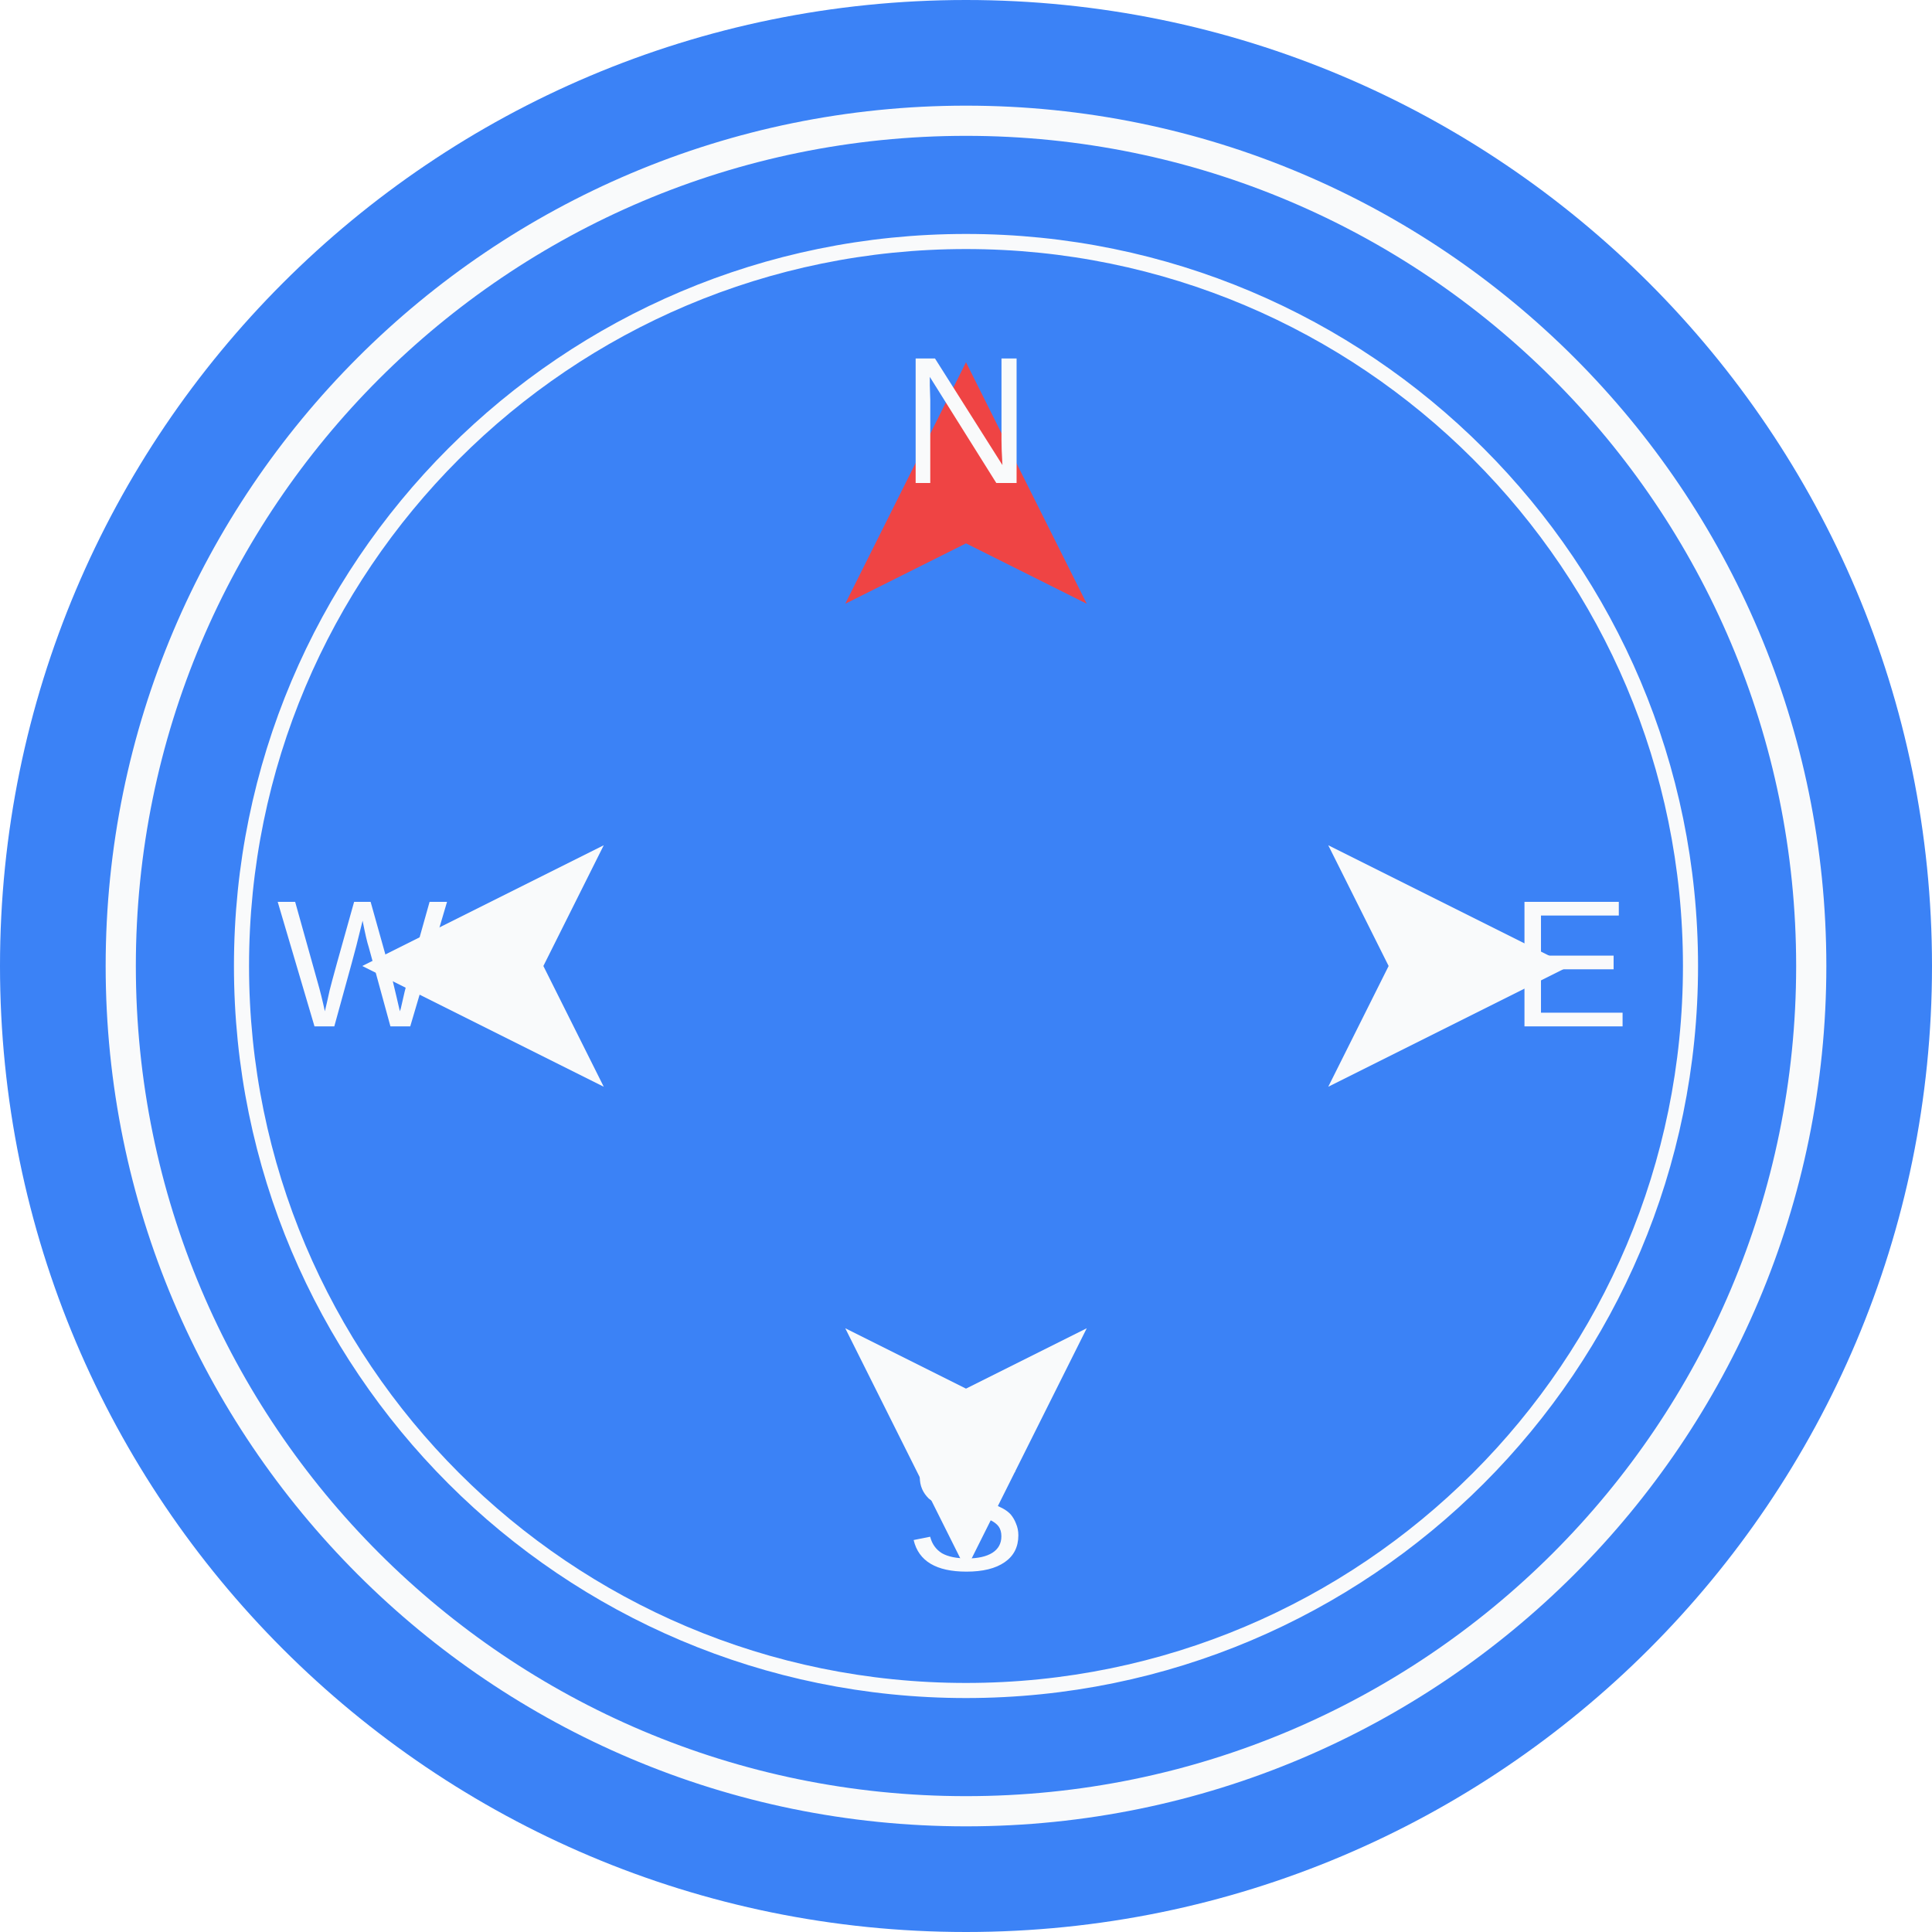
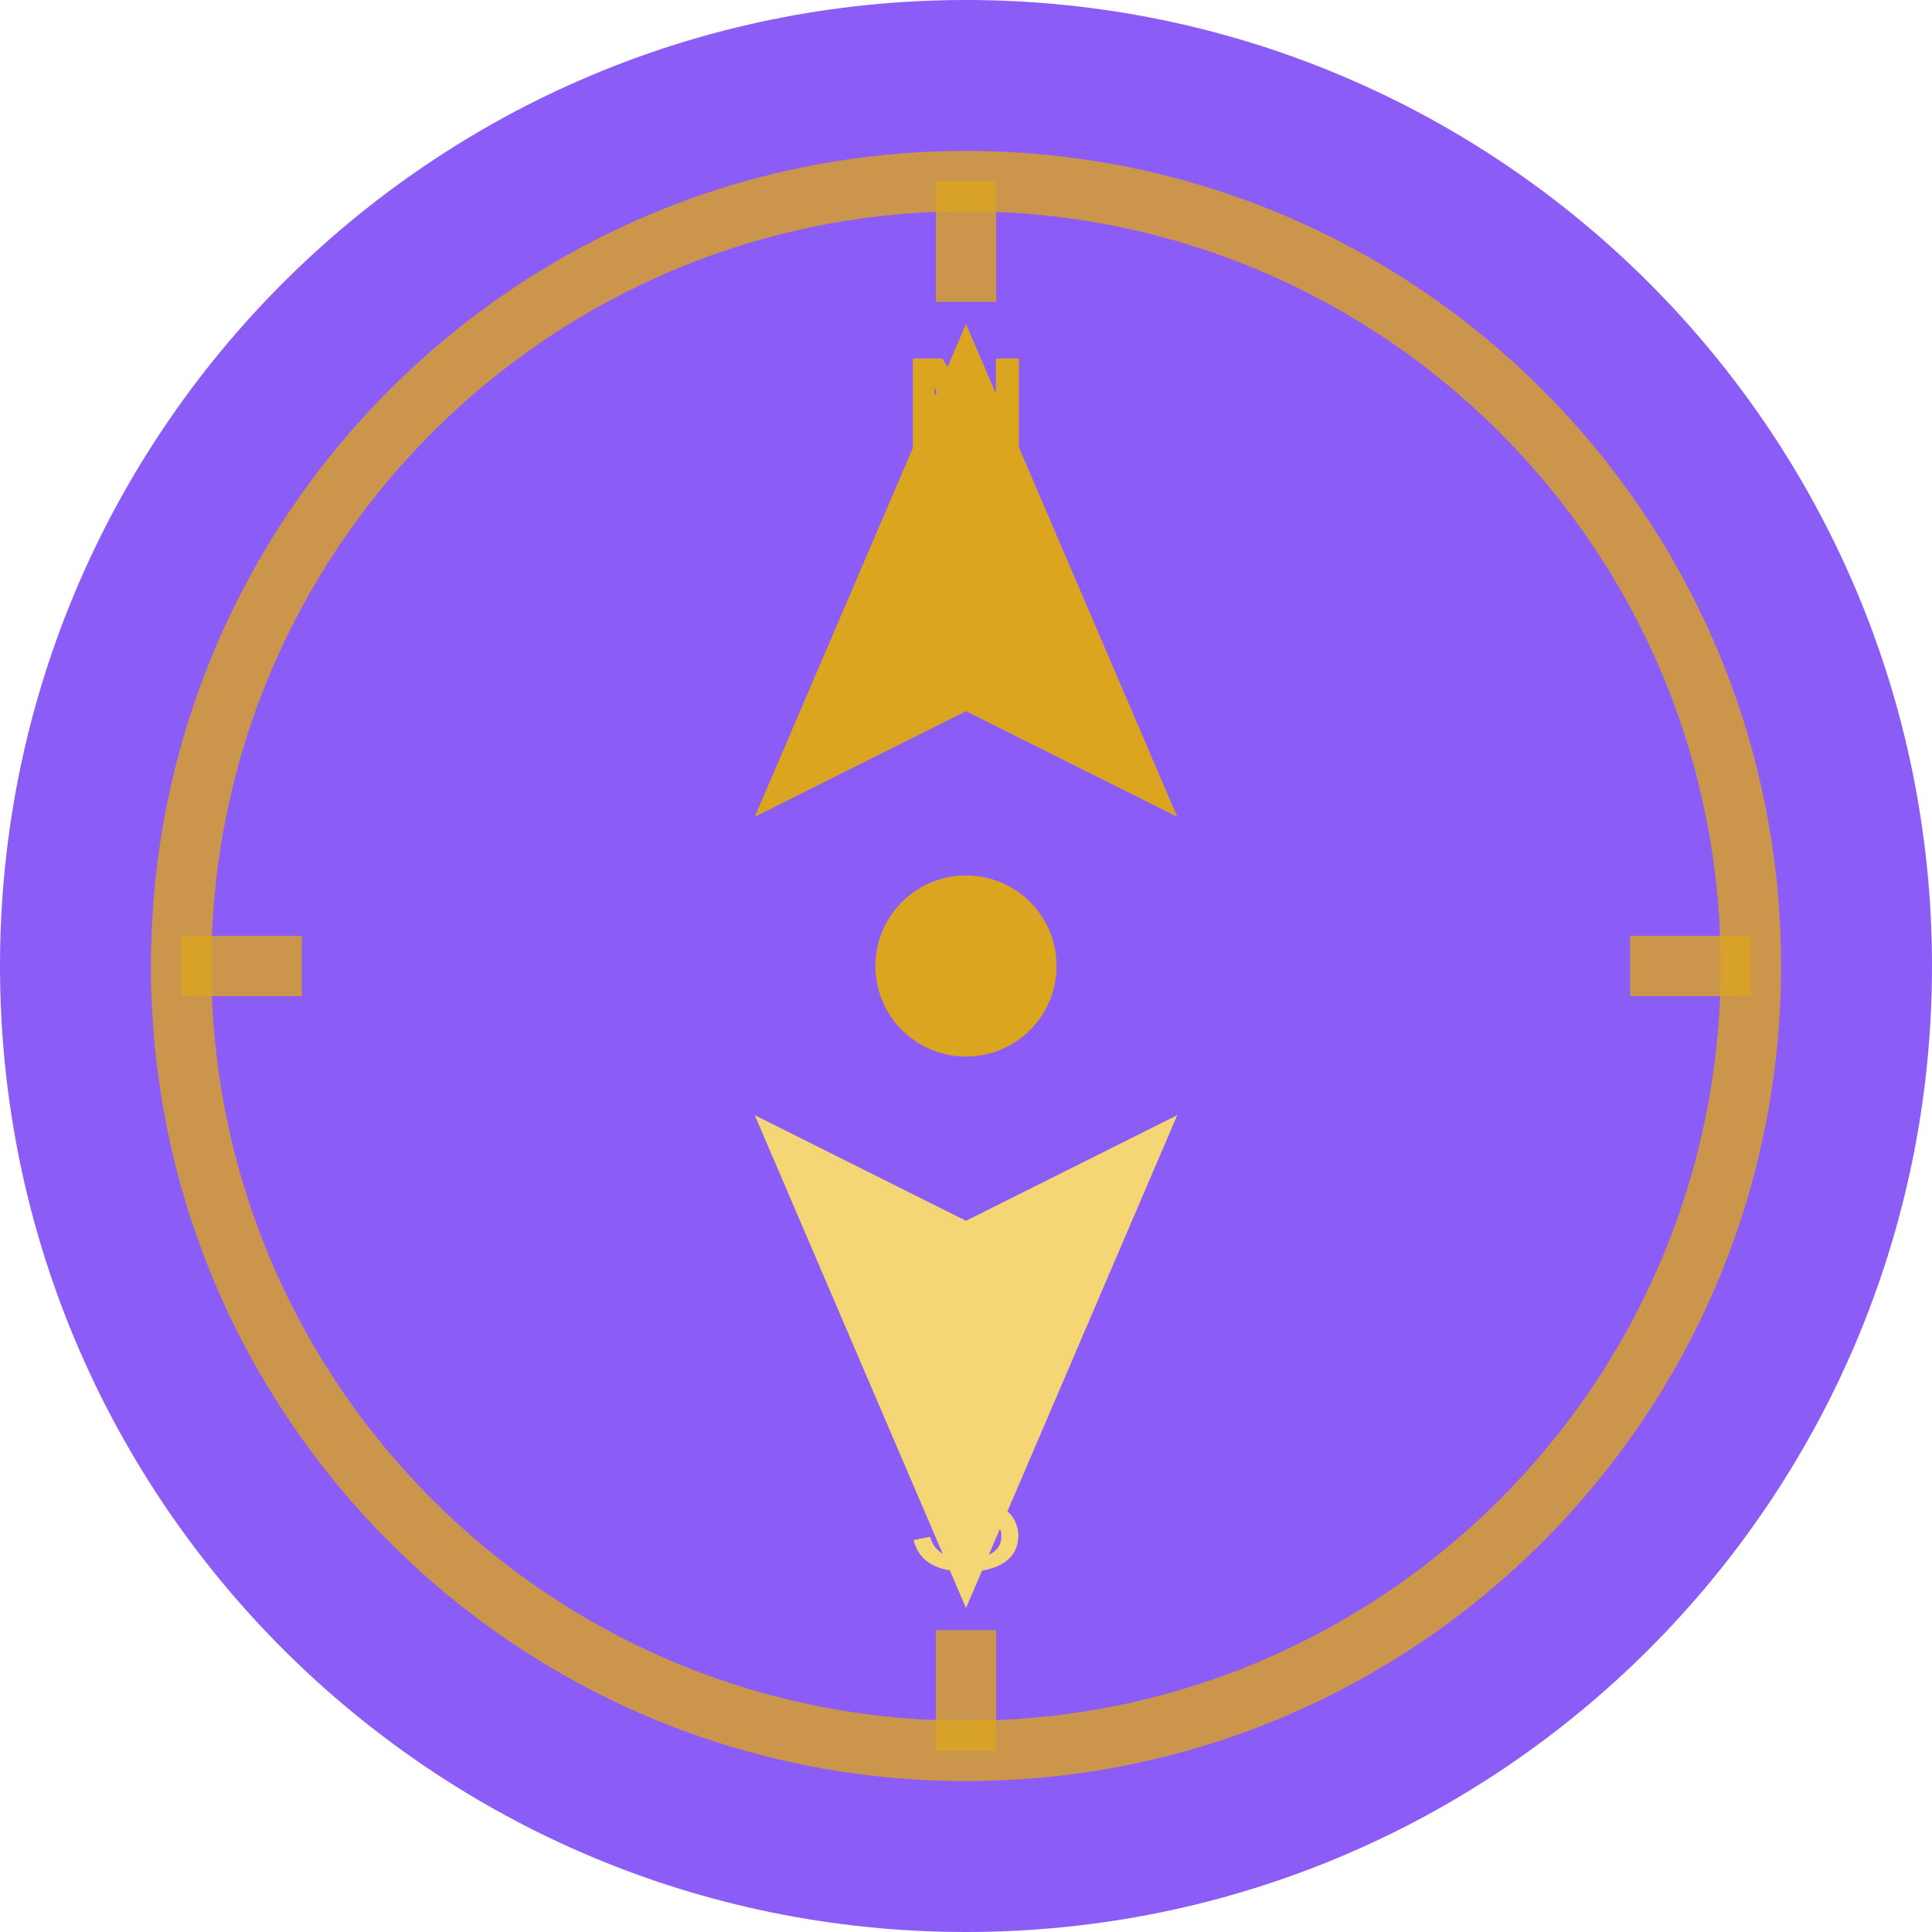
<svg xmlns="http://www.w3.org/2000/svg" viewBox="0 0 64 64">
-   <circle cx="32" cy="32" r="32" fill="#3B82F6" />
-   <circle cx="32" cy="32" r="28" fill="none" stroke="#F9FAFB" stroke-width="1" />
-   <circle cx="32" cy="32" r="24" fill="none" stroke="#F9FAFB" stroke-width="0.5" />
+   <circle cx="32" cy="32" r="32" fill="#8b5cf6" />
+   <circle cx="32" cy="32" r="26" fill="none" stroke="#dba520" stroke-width="2" opacity="0.8" />
  <g transform="translate(32,32)">
-     <polygon points="0,-20 -4,-12 0,-14 4,-12" fill="#EF4444" />
-     <polygon points="0,20 -4,12 0,14 4,12" fill="#F9FAFB" />
-     <polygon points="20,0 12,-4 14,0 12,4" fill="#F9FAFB" />
-     <polygon points="-20,0 -12,-4 -14,0 -12,4" fill="#F9FAFB" />
+     <path d="M0,-20 L6,-6 L0,-9 L-6,-6 Z" fill="#dba520" stroke="#dba520" stroke-width="1" />
+     <path d="M0,20 L6,6 L0,9 L-6,6 Z" fill="#f5d675" stroke="#f5d675" stroke-width="1" />
  </g>
-   <text x="32" y="16" fill="#F9FAFB" font-size="6" text-anchor="middle" font-family="Arial">N</text>
-   <text x="32" y="52" fill="#F9FAFB" font-size="6" text-anchor="middle" font-family="Arial">S</text>
-   <text x="52" y="34" fill="#F9FAFB" font-size="6" text-anchor="middle" font-family="Arial">E</text>
-   <text x="12" y="34" fill="#F9FAFB" font-size="6" text-anchor="middle" font-family="Arial">W</text>
+   <circle cx="32" cy="32" r="3" fill="#dba520" />
+   <g transform="translate(32,32)" stroke="#dba520" stroke-width="2" opacity="0.8">
+     <line x1="0" y1="-26" x2="0" y2="-22" />
+     <line x1="0" y1="26" x2="0" y2="22" />
+     <line x1="-26" y1="0" x2="-22" y2="0" />
+     <line x1="26" y1="0" x2="22" y2="0" />
+   </g>
+   <text x="32" y="16" fill="#dba520" font-size="6" text-anchor="middle" font-family="Arial" font-weight="bold">N</text>
+   <text x="32" y="52" fill="#f5d675" font-size="6" text-anchor="middle" font-family="Arial">S</text>
</svg>
